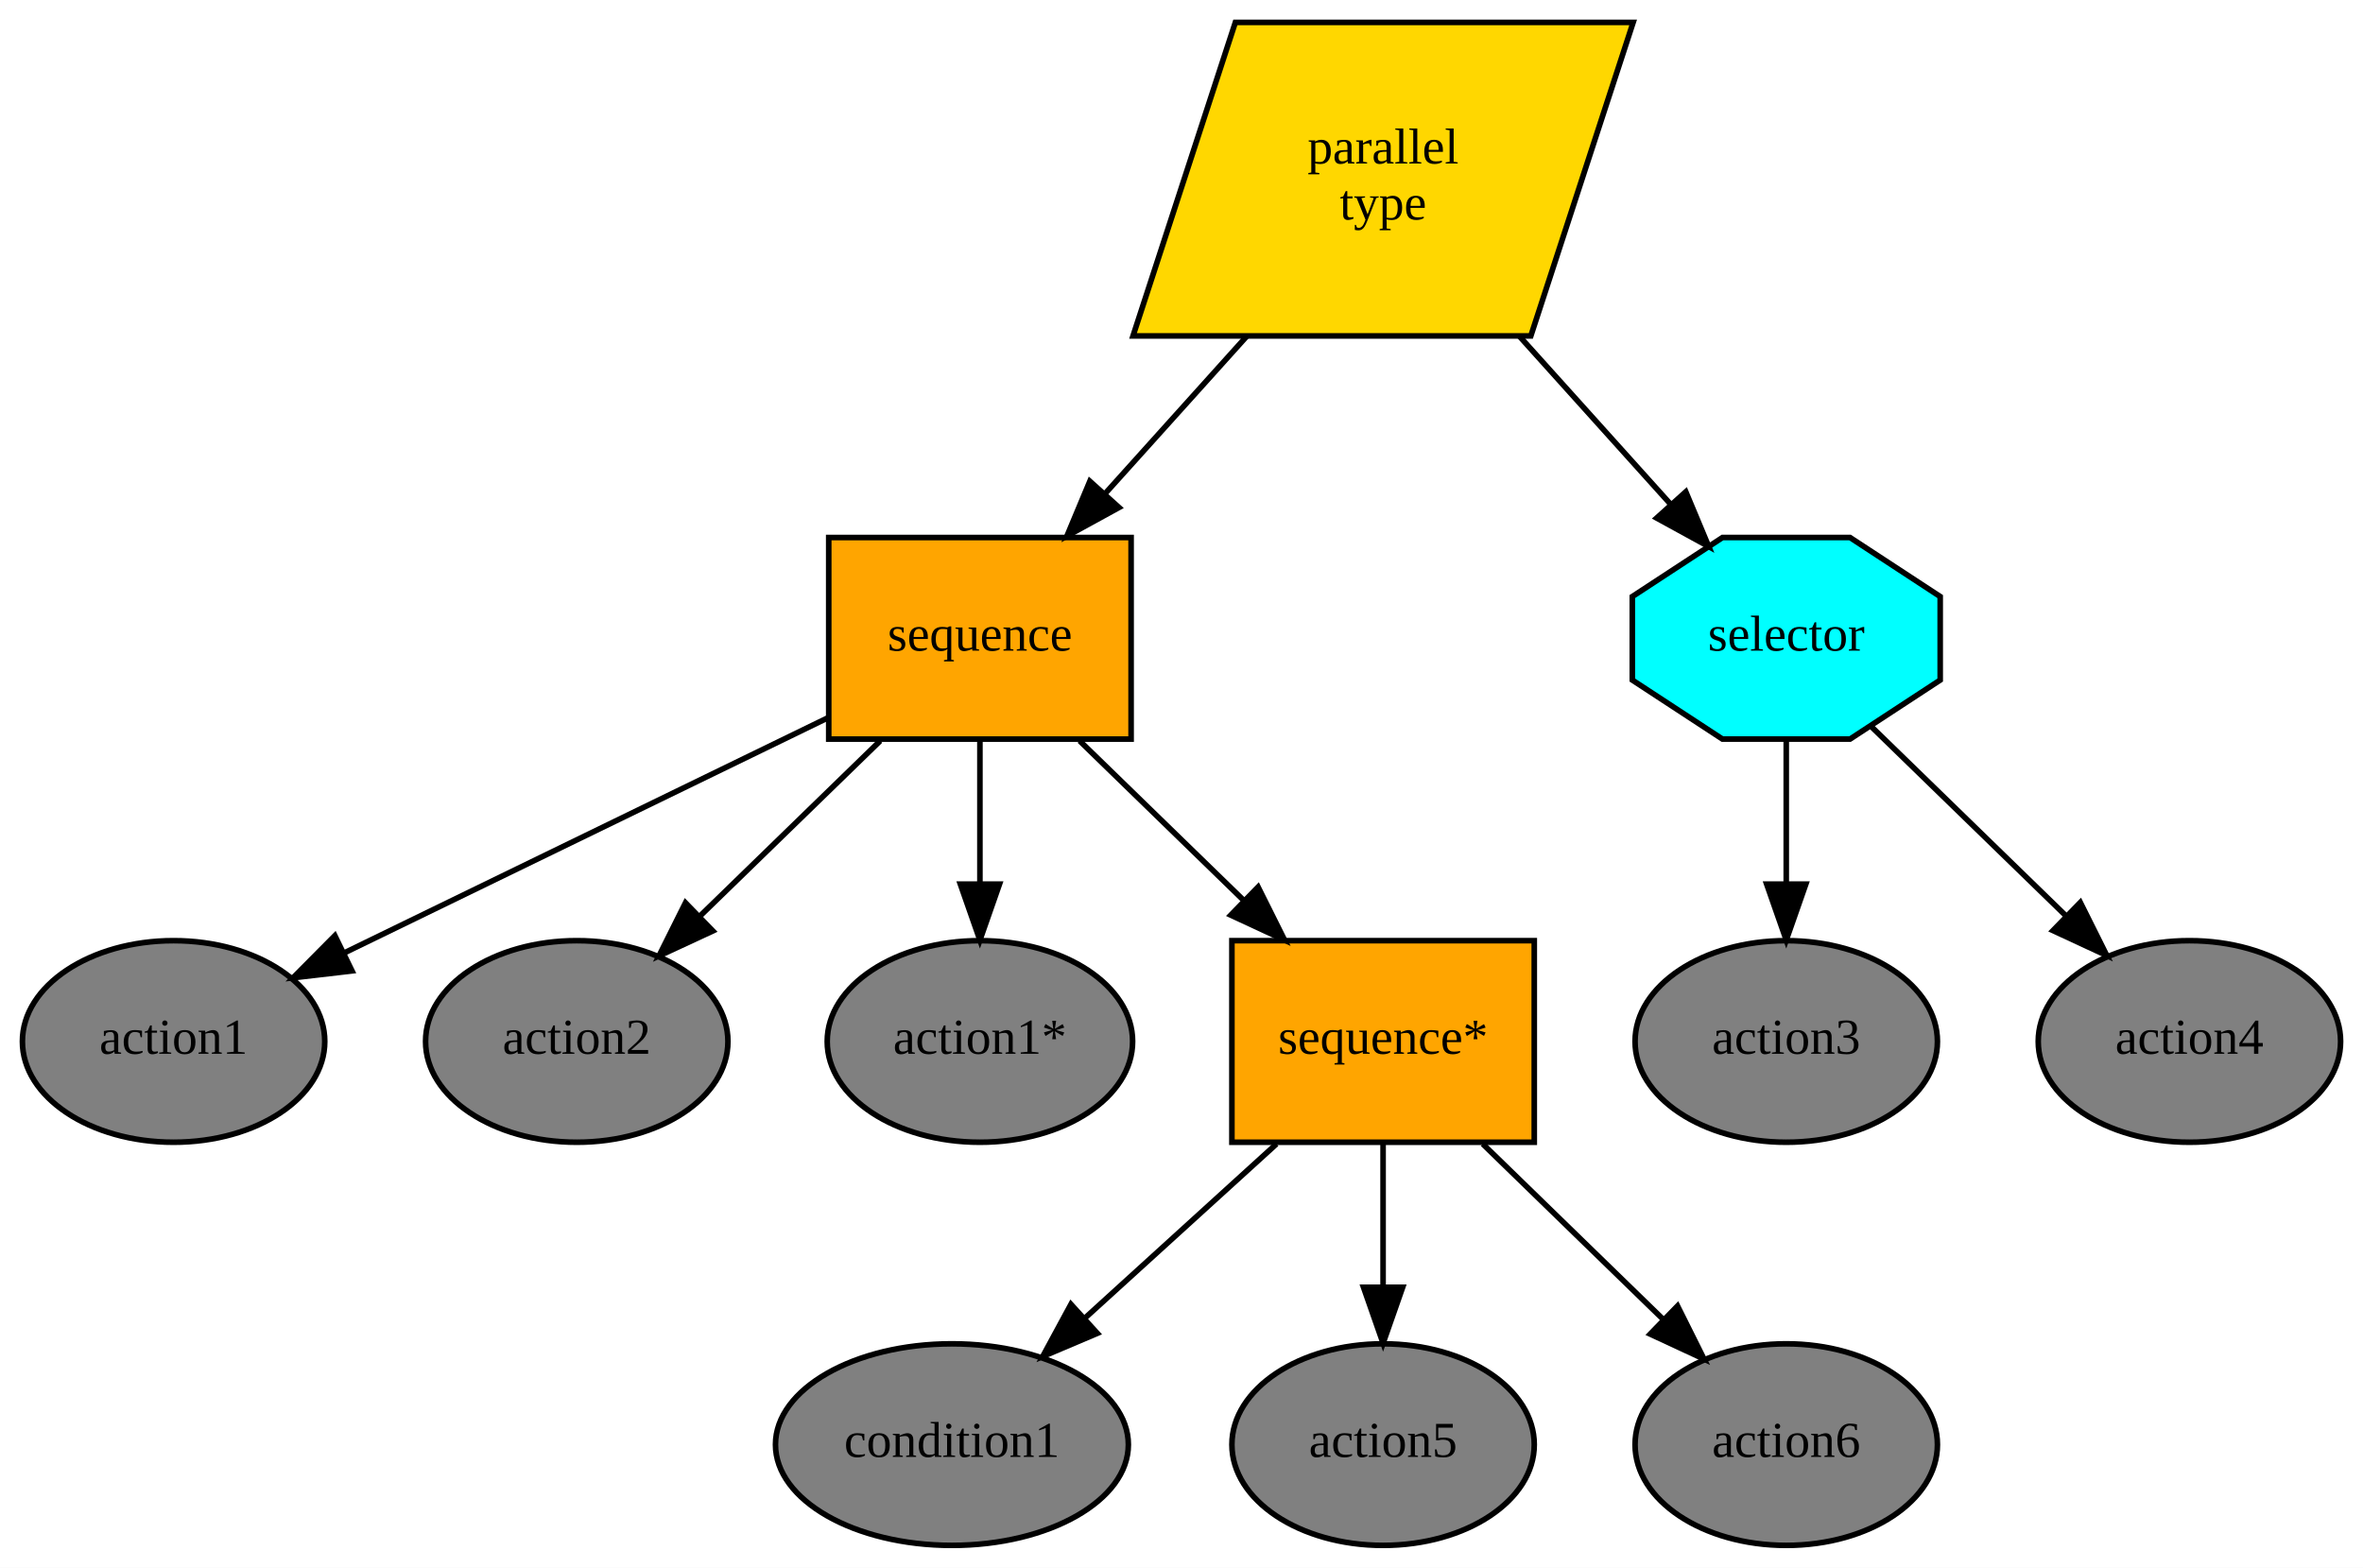
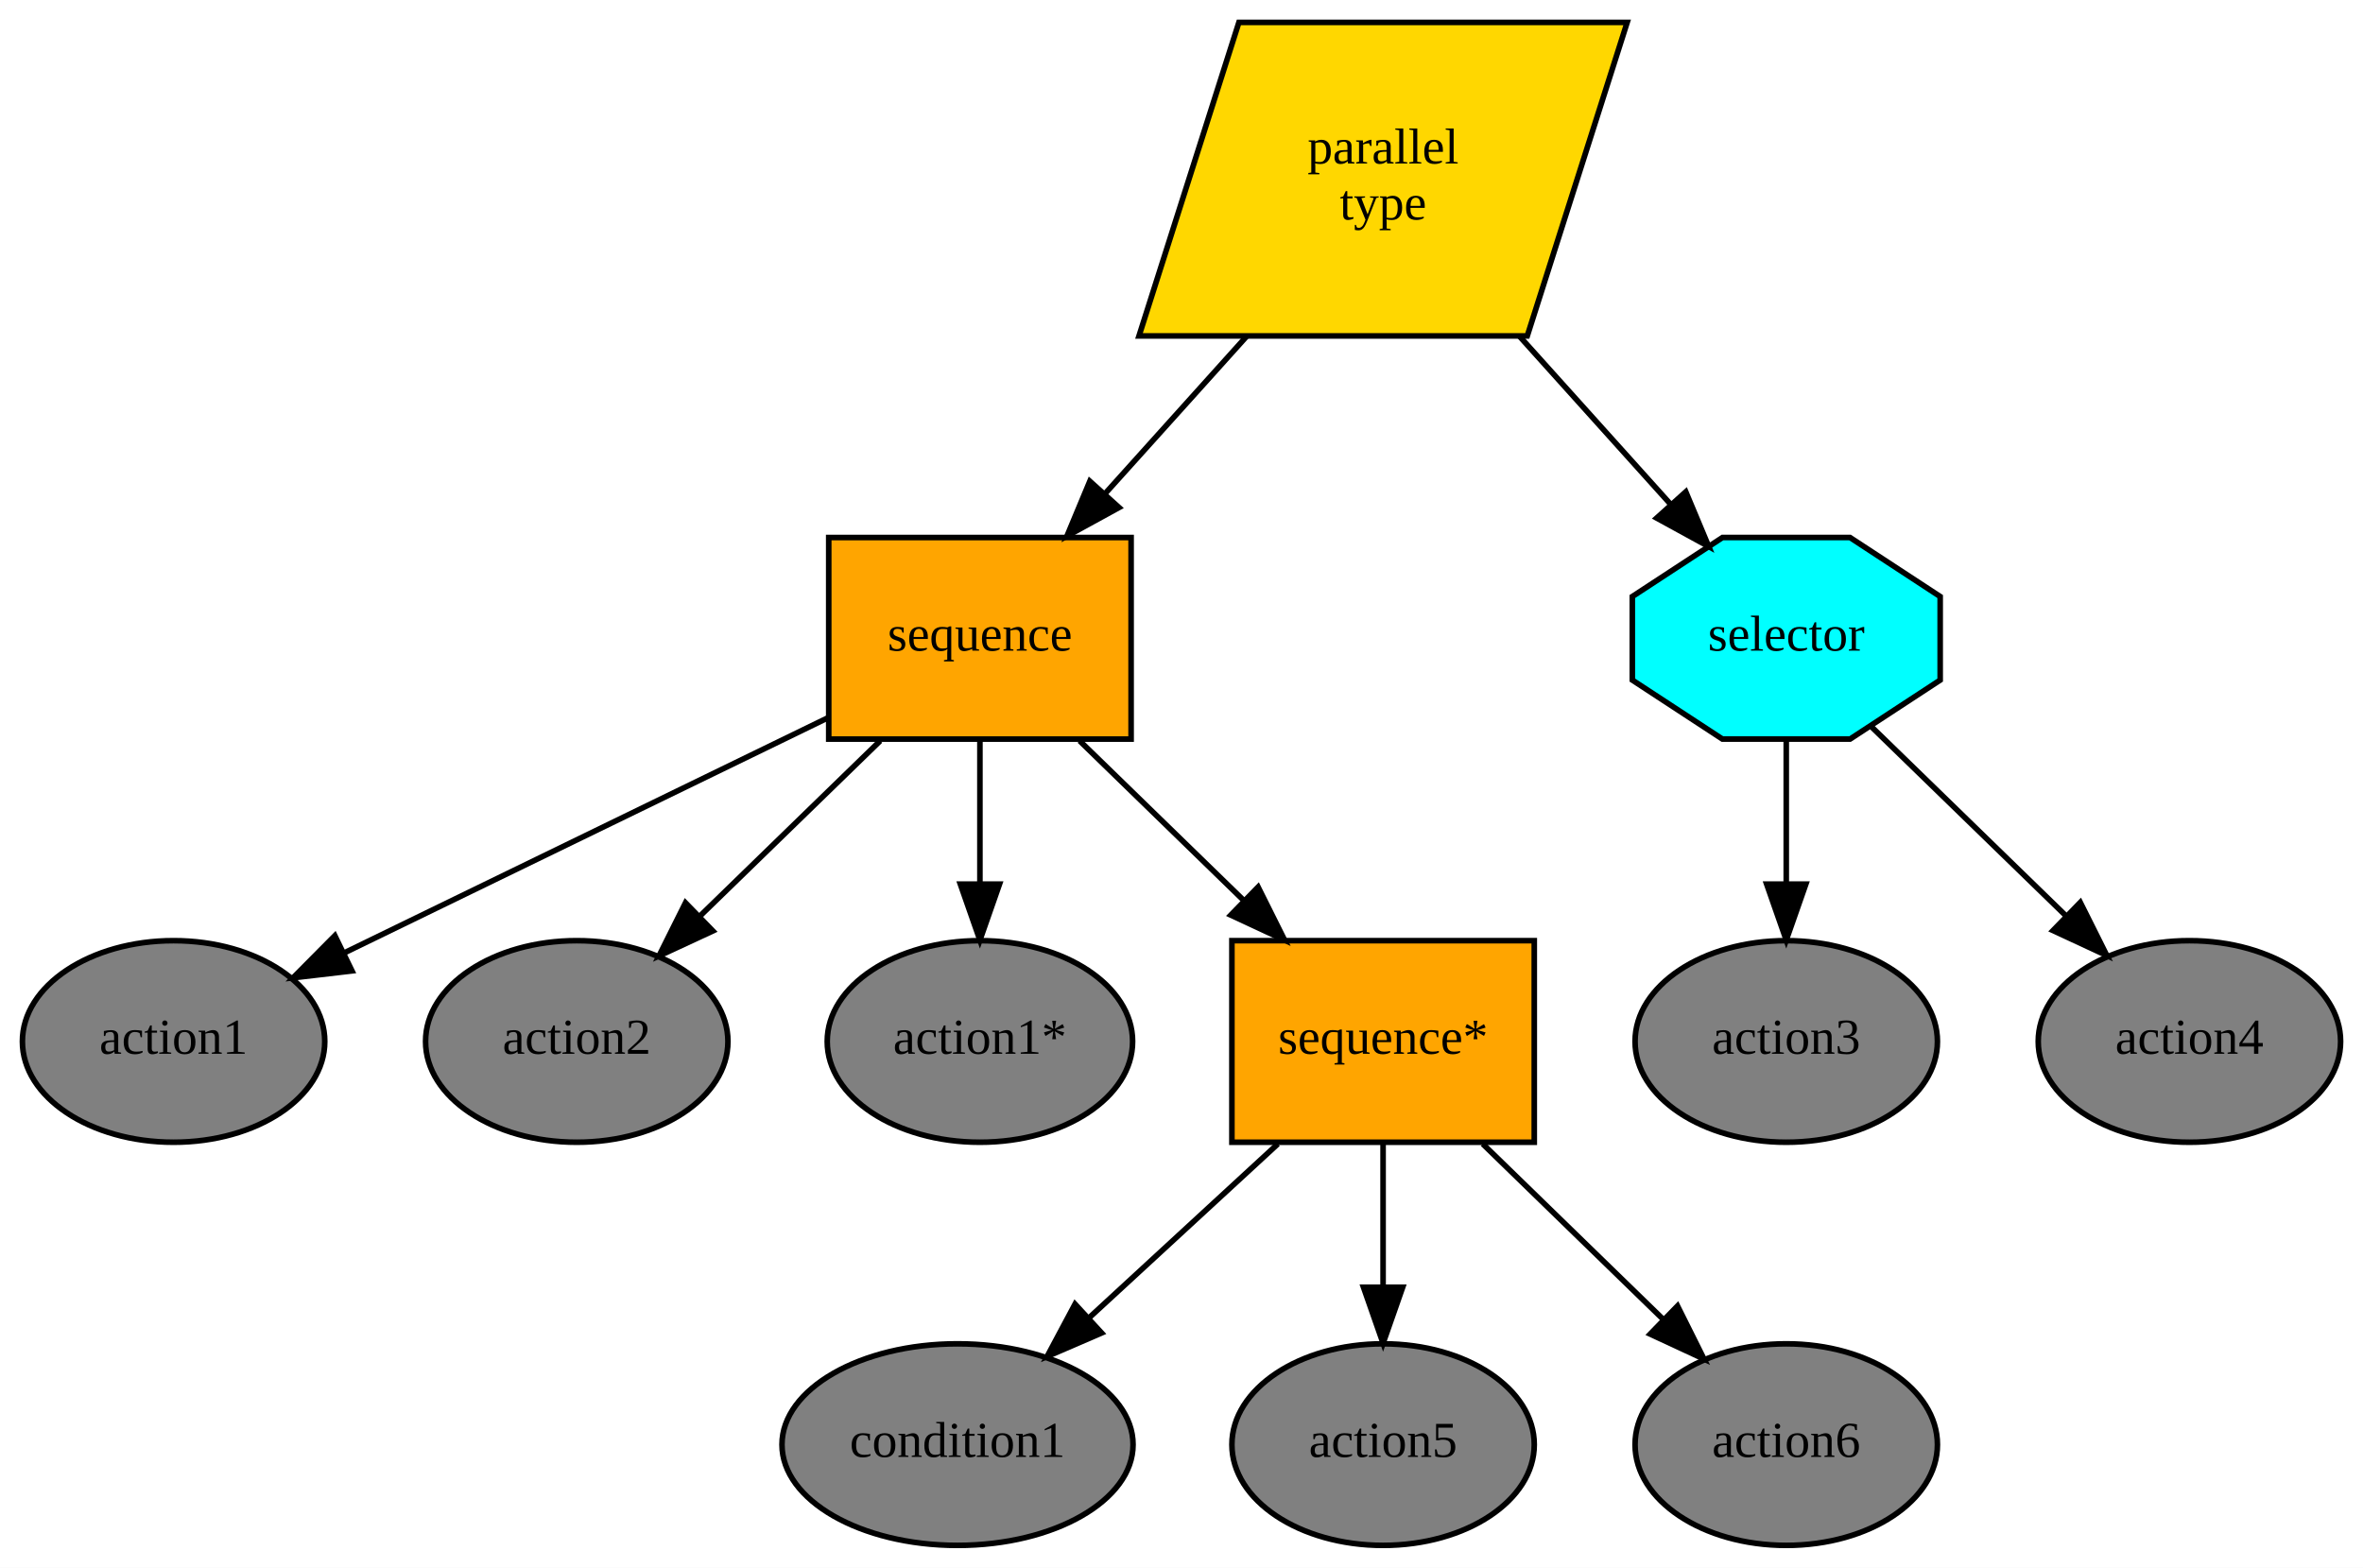
<svg xmlns="http://www.w3.org/2000/svg" width="422pt" height="280pt" viewBox="0.00 0.00 422.00 280.00">
  <g id="graph0" class="graph" transform="scale(1 1) rotate(0) translate(4 276)">
    <polygon fill="white" stroke="none" points="-4,4 -4,-276 418,-276 418,4 -4,4" />
    <g id="node1" class="node">
-       <polygon fill="gold" stroke="black" points="287.661,-272 216.615,-272 198.339,-216 269.385,-216 287.661,-272" />
+       <polygon fill="gold" stroke="black" points="286.59,-272 217.25,-272 199.41,-216 268.75,-216 286.59,-272" />
      <text text-anchor="middle" x="243" y="-246.8" font-family="Times New Roman,serif" font-size="9.00">parallel</text>
      <text text-anchor="middle" x="243" y="-236.8" font-family="Times New Roman,serif" font-size="9.00">type</text>
    </g>
    <g id="node2" class="node">
      <polygon fill="orange" stroke="black" points="198,-180 144,-180 144,-144 198,-144 198,-180" />
      <text text-anchor="middle" x="171" y="-159.8" font-family="Times New Roman,serif" font-size="9.00">sequence</text>
    </g>
    <g id="edge1" class="edge">
-       <path fill="none" stroke="black" d="M218.624,-215.916C210.42,-206.8 201.314,-196.682 193.28,-187.756" />
-       <polygon fill="black" stroke="black" points="195.837,-185.364 186.545,-180.273 190.633,-190.047 195.837,-185.364" />
+       <path fill="none" stroke="black" d="M218.62,-215.92C210.42,-206.8 201.31,-196.68 193.28,-187.76" />
+       <polygon fill="black" stroke="black" points="195.84,-185.36 186.55,-180.27 190.63,-190.05 195.84,-185.36" />
    </g>
    <g id="node10" class="node">
-       <polygon fill="cyan" stroke="black" points="342.493,-154.544 342.493,-169.456 326.388,-180 303.612,-180 287.507,-169.456 287.507,-154.544 303.612,-144 326.388,-144 342.493,-154.544" />
+       <polygon fill="cyan" stroke="black" points="342.49,-154.54 342.49,-169.46 326.39,-180 303.61,-180 287.51,-169.46 287.51,-154.54 303.61,-144 326.39,-144 342.49,-154.54" />
      <text text-anchor="middle" x="315" y="-159.8" font-family="Times New Roman,serif" font-size="9.00">selector</text>
    </g>
    <g id="edge9" class="edge">
-       <path fill="none" stroke="black" d="M267.376,-215.916C276.173,-206.142 286.007,-195.215 294.444,-185.84" />
-       <polygon fill="black" stroke="black" points="297.062,-188.164 301.15,-178.389 291.858,-183.481 297.062,-188.164" />
+       <path fill="none" stroke="black" d="M267.38,-215.92C276.17,-206.14 286.01,-195.21 294.44,-185.84" />
+       <polygon fill="black" stroke="black" points="297.06,-188.16 301.15,-178.39 291.86,-183.48 297.06,-188.16" />
    </g>
    <g id="node3" class="node">
      <ellipse fill="gray" stroke="black" cx="27" cy="-90" rx="27" ry="18" />
      <text text-anchor="middle" x="27" y="-87.8" font-family="Times New Roman,serif" font-size="9.00">action1</text>
    </g>
    <g id="edge2" class="edge">
-       <path fill="none" stroke="black" d="M143.915,-147.834C119.352,-135.894 83.179,-118.309 57.585,-105.868" />
-       <polygon fill="black" stroke="black" points="58.864,-102.598 48.34,-101.373 55.803,-108.893 58.864,-102.598" />
+       <path fill="none" stroke="black" d="M143.91,-147.83C119.35,-135.89 83.18,-118.31 57.58,-105.87" />
+       <polygon fill="black" stroke="black" points="58.86,-102.6 48.34,-101.37 55.8,-108.89 58.86,-102.6" />
    </g>
    <g id="node4" class="node">
      <ellipse fill="gray" stroke="black" cx="99" cy="-90" rx="27" ry="18" />
      <text text-anchor="middle" x="99" y="-87.8" font-family="Times New Roman,serif" font-size="9.00">action2</text>
    </g>
    <g id="edge3" class="edge">
-       <path fill="none" stroke="black" d="M153.202,-143.697C143.512,-134.276 131.435,-122.534 121.142,-112.527" />
-       <polygon fill="black" stroke="black" points="123.297,-109.74 113.687,-105.279 118.417,-114.759 123.297,-109.74" />
+       <path fill="none" stroke="black" d="M153.2,-143.7C143.51,-134.28 131.44,-122.53 121.14,-112.53" />
+       <polygon fill="black" stroke="black" points="123.3,-109.74 113.69,-105.28 118.42,-114.76 123.3,-109.74" />
    </g>
    <g id="node5" class="node">
-       <ellipse fill="gray" stroke="black" cx="171" cy="-90" rx="27.272" ry="18" />
+       <ellipse fill="gray" stroke="black" cx="171" cy="-90" rx="27.27" ry="18" />
      <text text-anchor="middle" x="171" y="-87.8" font-family="Times New Roman,serif" font-size="9.00">action1*</text>
    </g>
    <g id="edge4" class="edge">
-       <path fill="none" stroke="black" d="M171,-143.697C171,-135.983 171,-126.712 171,-118.112" />
-       <polygon fill="black" stroke="black" points="174.5,-118.104 171,-108.104 167.5,-118.104 174.5,-118.104" />
+       <path fill="none" stroke="black" d="M171,-143.7C171,-135.98 171,-126.71 171,-118.11" />
+       <polygon fill="black" stroke="black" points="174.5,-118.1 171,-108.1 167.5,-118.1 174.5,-118.1" />
    </g>
    <g id="node6" class="node">
      <polygon fill="orange" stroke="black" points="270,-108 216,-108 216,-72 270,-72 270,-108" />
      <text text-anchor="middle" x="243" y="-87.8" font-family="Times New Roman,serif" font-size="9.00">sequence*</text>
    </g>
    <g id="edge5" class="edge">
-       <path fill="none" stroke="black" d="M188.798,-143.697C197.604,-135.135 208.382,-124.656 218.001,-115.304" />
-       <polygon fill="black" stroke="black" points="220.677,-117.585 225.407,-108.104 215.797,-112.566 220.677,-117.585" />
+       <path fill="none" stroke="black" d="M188.8,-143.7C197.6,-135.14 208.38,-124.66 218,-115.3" />
+       <polygon fill="black" stroke="black" points="220.68,-117.58 225.41,-108.1 215.8,-112.57 220.68,-117.58" />
    </g>
    <g id="node7" class="node">
-       <ellipse fill="gray" stroke="black" cx="166" cy="-18" rx="31.51" ry="18" />
-       <text text-anchor="middle" x="166" y="-15.8" font-family="Times New Roman,serif" font-size="9.00">condition1</text>
+       <ellipse fill="gray" stroke="black" cx="167" cy="-18" rx="31.35" ry="18" />
+       <text text-anchor="middle" x="167" y="-15.8" font-family="Times New Roman,serif" font-size="9.00">condition1</text>
    </g>
    <g id="edge6" class="edge">
-       <path fill="none" stroke="black" d="M223.966,-71.697C213.645,-62.314 200.792,-50.629 189.812,-40.648" />
-       <polygon fill="black" stroke="black" points="191.966,-37.875 182.212,-33.738 187.257,-43.055 191.966,-37.875" />
+       <path fill="none" stroke="black" d="M224.21,-71.7C214.03,-62.31 201.34,-50.63 190.5,-40.65" />
+       <polygon fill="black" stroke="black" points="192.73,-37.94 183,-33.74 187.99,-43.09 192.73,-37.94" />
    </g>
    <g id="node8" class="node">
      <ellipse fill="gray" stroke="black" cx="243" cy="-18" rx="27" ry="18" />
      <text text-anchor="middle" x="243" y="-15.8" font-family="Times New Roman,serif" font-size="9.00">action5</text>
    </g>
    <g id="edge7" class="edge">
-       <path fill="none" stroke="black" d="M243,-71.697C243,-63.983 243,-54.712 243,-46.112" />
-       <polygon fill="black" stroke="black" points="246.5,-46.104 243,-36.104 239.5,-46.104 246.5,-46.104" />
+       <path fill="none" stroke="black" d="M243,-71.7C243,-63.98 243,-54.71 243,-46.11" />
+       <polygon fill="black" stroke="black" points="246.5,-46.1 243,-36.1 239.5,-46.1 246.5,-46.1" />
    </g>
    <g id="node9" class="node">
      <ellipse fill="gray" stroke="black" cx="315" cy="-18" rx="27" ry="18" />
      <text text-anchor="middle" x="315" y="-15.8" font-family="Times New Roman,serif" font-size="9.00">action6</text>
    </g>
    <g id="edge8" class="edge">
-       <path fill="none" stroke="black" d="M260.798,-71.697C270.488,-62.276 282.565,-50.534 292.858,-40.526" />
-       <polygon fill="black" stroke="black" points="295.583,-42.759 300.313,-33.279 290.703,-37.74 295.583,-42.759" />
+       <path fill="none" stroke="black" d="M260.8,-71.7C270.49,-62.28 282.56,-50.53 292.86,-40.53" />
+       <polygon fill="black" stroke="black" points="295.58,-42.76 300.31,-33.28 290.7,-37.74 295.58,-42.76" />
    </g>
    <g id="node11" class="node">
      <ellipse fill="gray" stroke="black" cx="315" cy="-90" rx="27" ry="18" />
      <text text-anchor="middle" x="315" y="-87.8" font-family="Times New Roman,serif" font-size="9.00">action3</text>
    </g>
    <g id="edge10" class="edge">
-       <path fill="none" stroke="black" d="M315,-143.697C315,-135.983 315,-126.712 315,-118.112" />
-       <polygon fill="black" stroke="black" points="318.5,-118.104 315,-108.104 311.5,-118.104 318.5,-118.104" />
+       <path fill="none" stroke="black" d="M315,-143.7C315,-135.98 315,-126.71 315,-118.11" />
+       <polygon fill="black" stroke="black" points="318.5,-118.1 315,-108.1 311.5,-118.1 318.5,-118.1" />
    </g>
    <g id="node12" class="node">
      <ellipse fill="gray" stroke="black" cx="387" cy="-90" rx="27" ry="18" />
      <text text-anchor="middle" x="387" y="-87.8" font-family="Times New Roman,serif" font-size="9.00">action4</text>
    </g>
    <g id="edge11" class="edge">
-       <path fill="none" stroke="black" d="M330.269,-146.155C340.331,-136.372 353.67,-123.404 364.886,-112.5" />
-       <polygon fill="black" stroke="black" points="367.515,-114.825 372.245,-105.345 362.635,-109.806 367.515,-114.825" />
+       <path fill="none" stroke="black" d="M330.27,-146.15C340.33,-136.37 353.67,-123.4 364.89,-112.5" />
+       <polygon fill="black" stroke="black" points="367.51,-114.83 372.25,-105.35 362.64,-109.81 367.51,-114.83" />
    </g>
  </g>
</svg>
